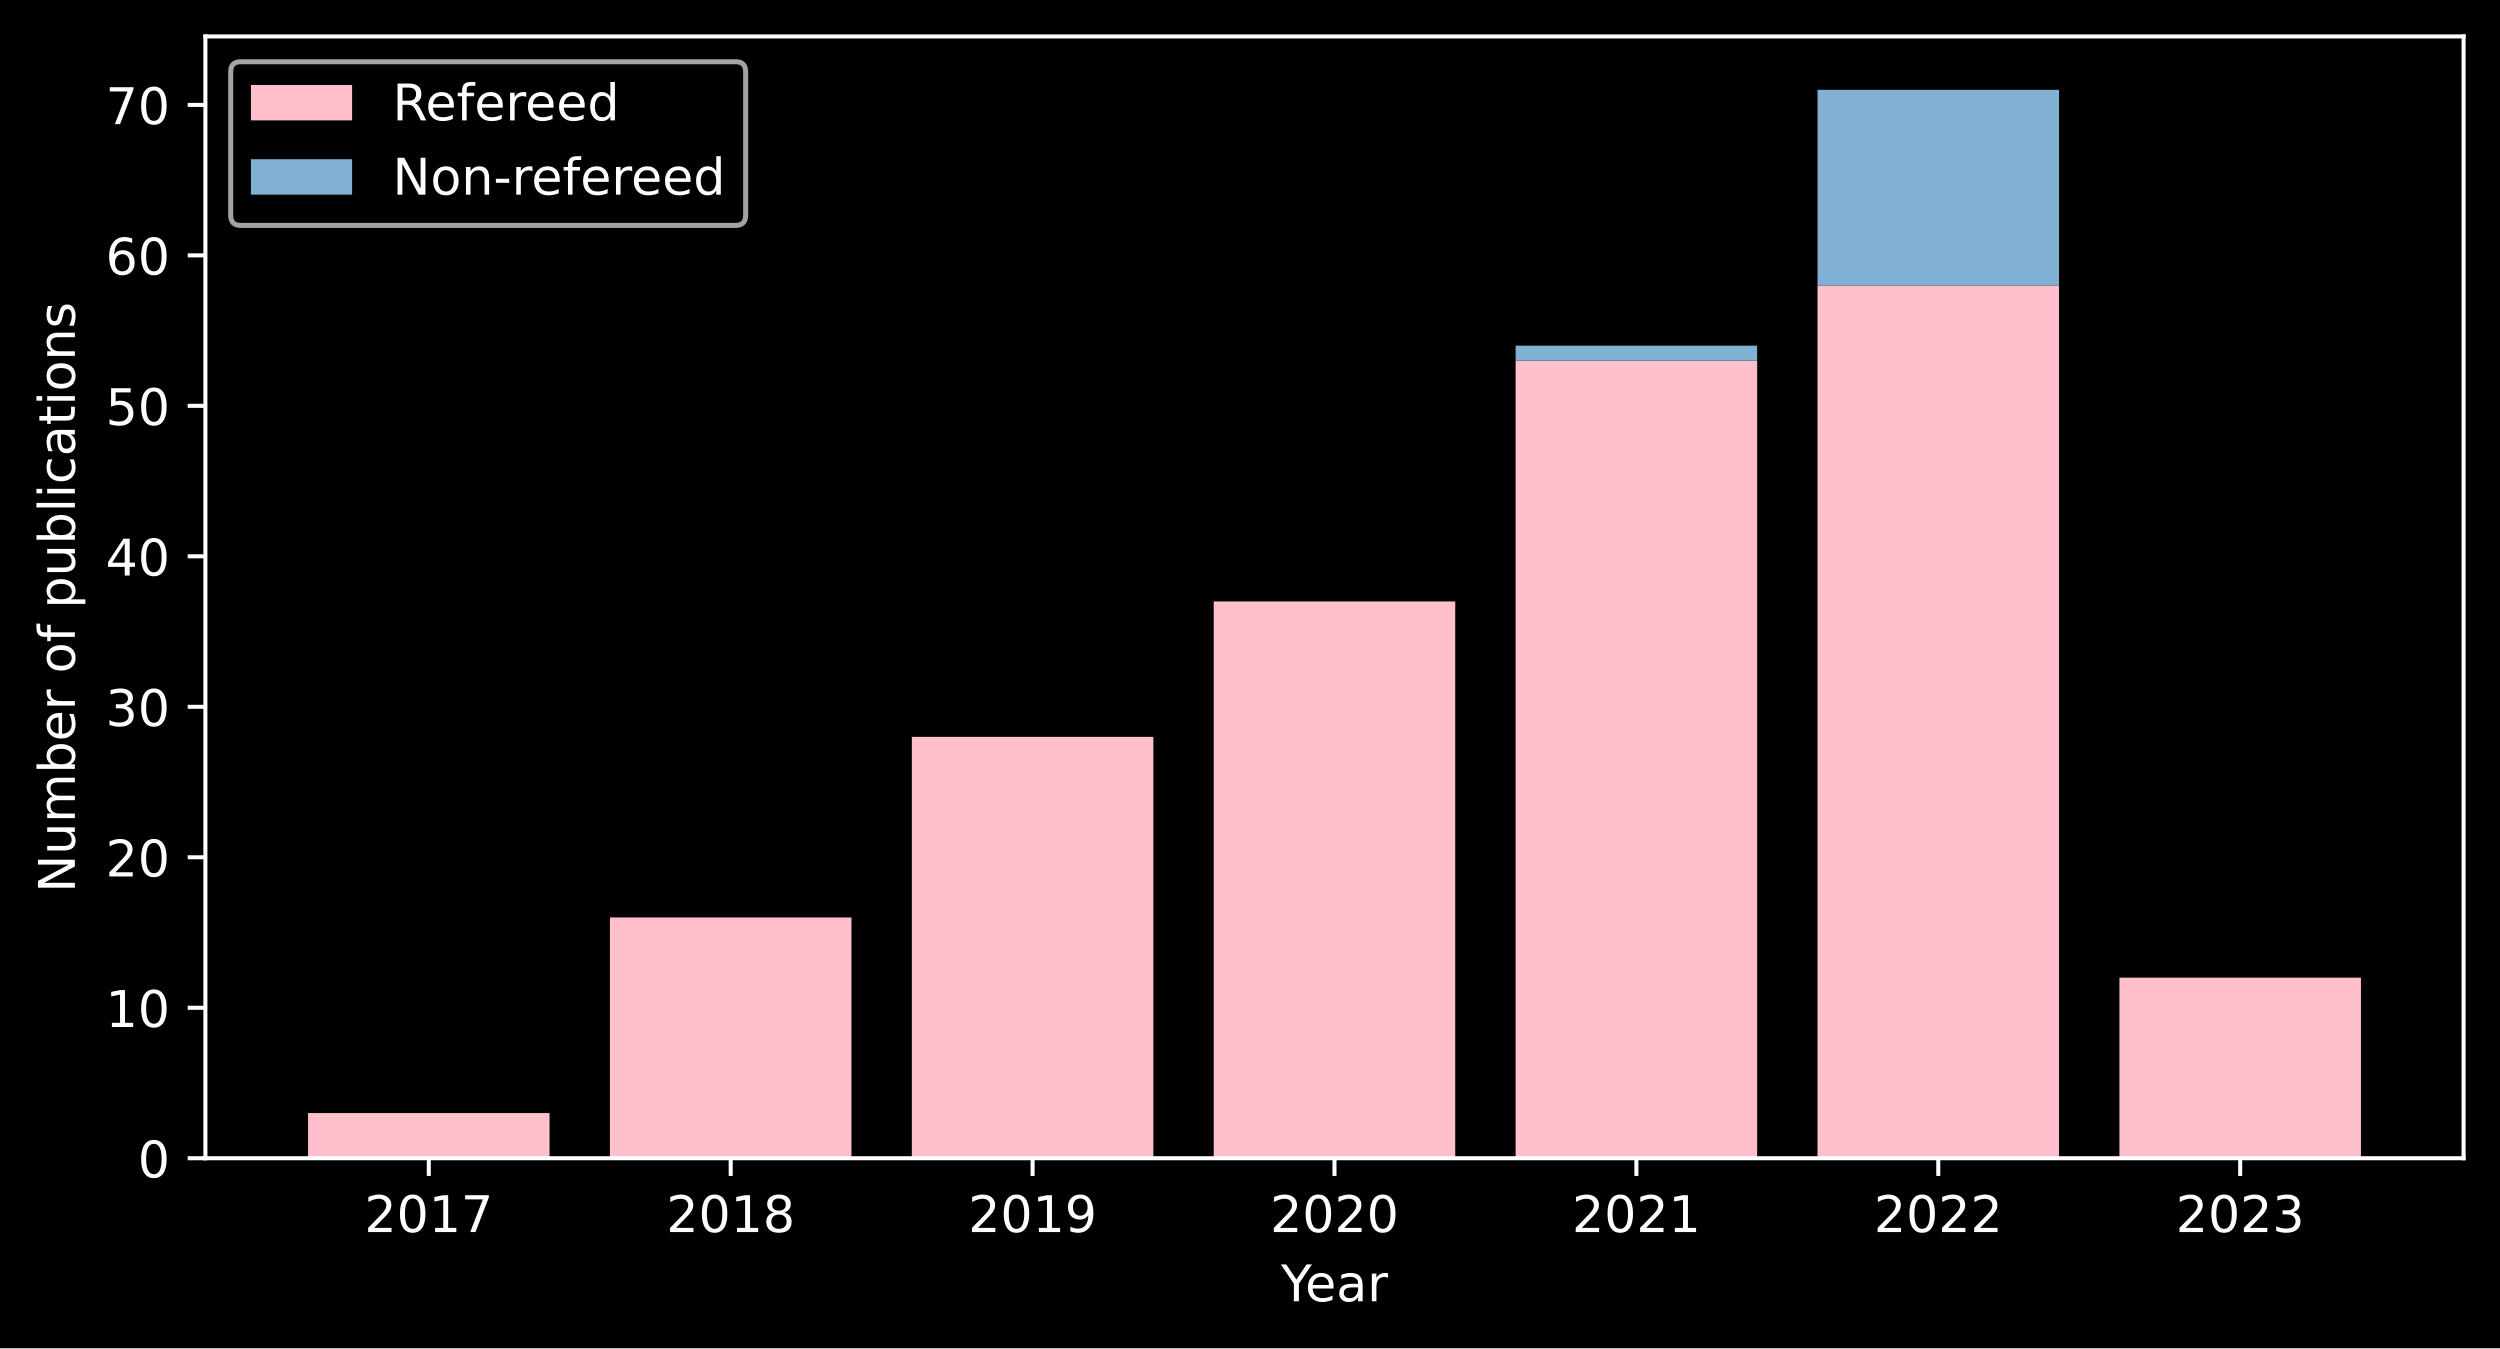
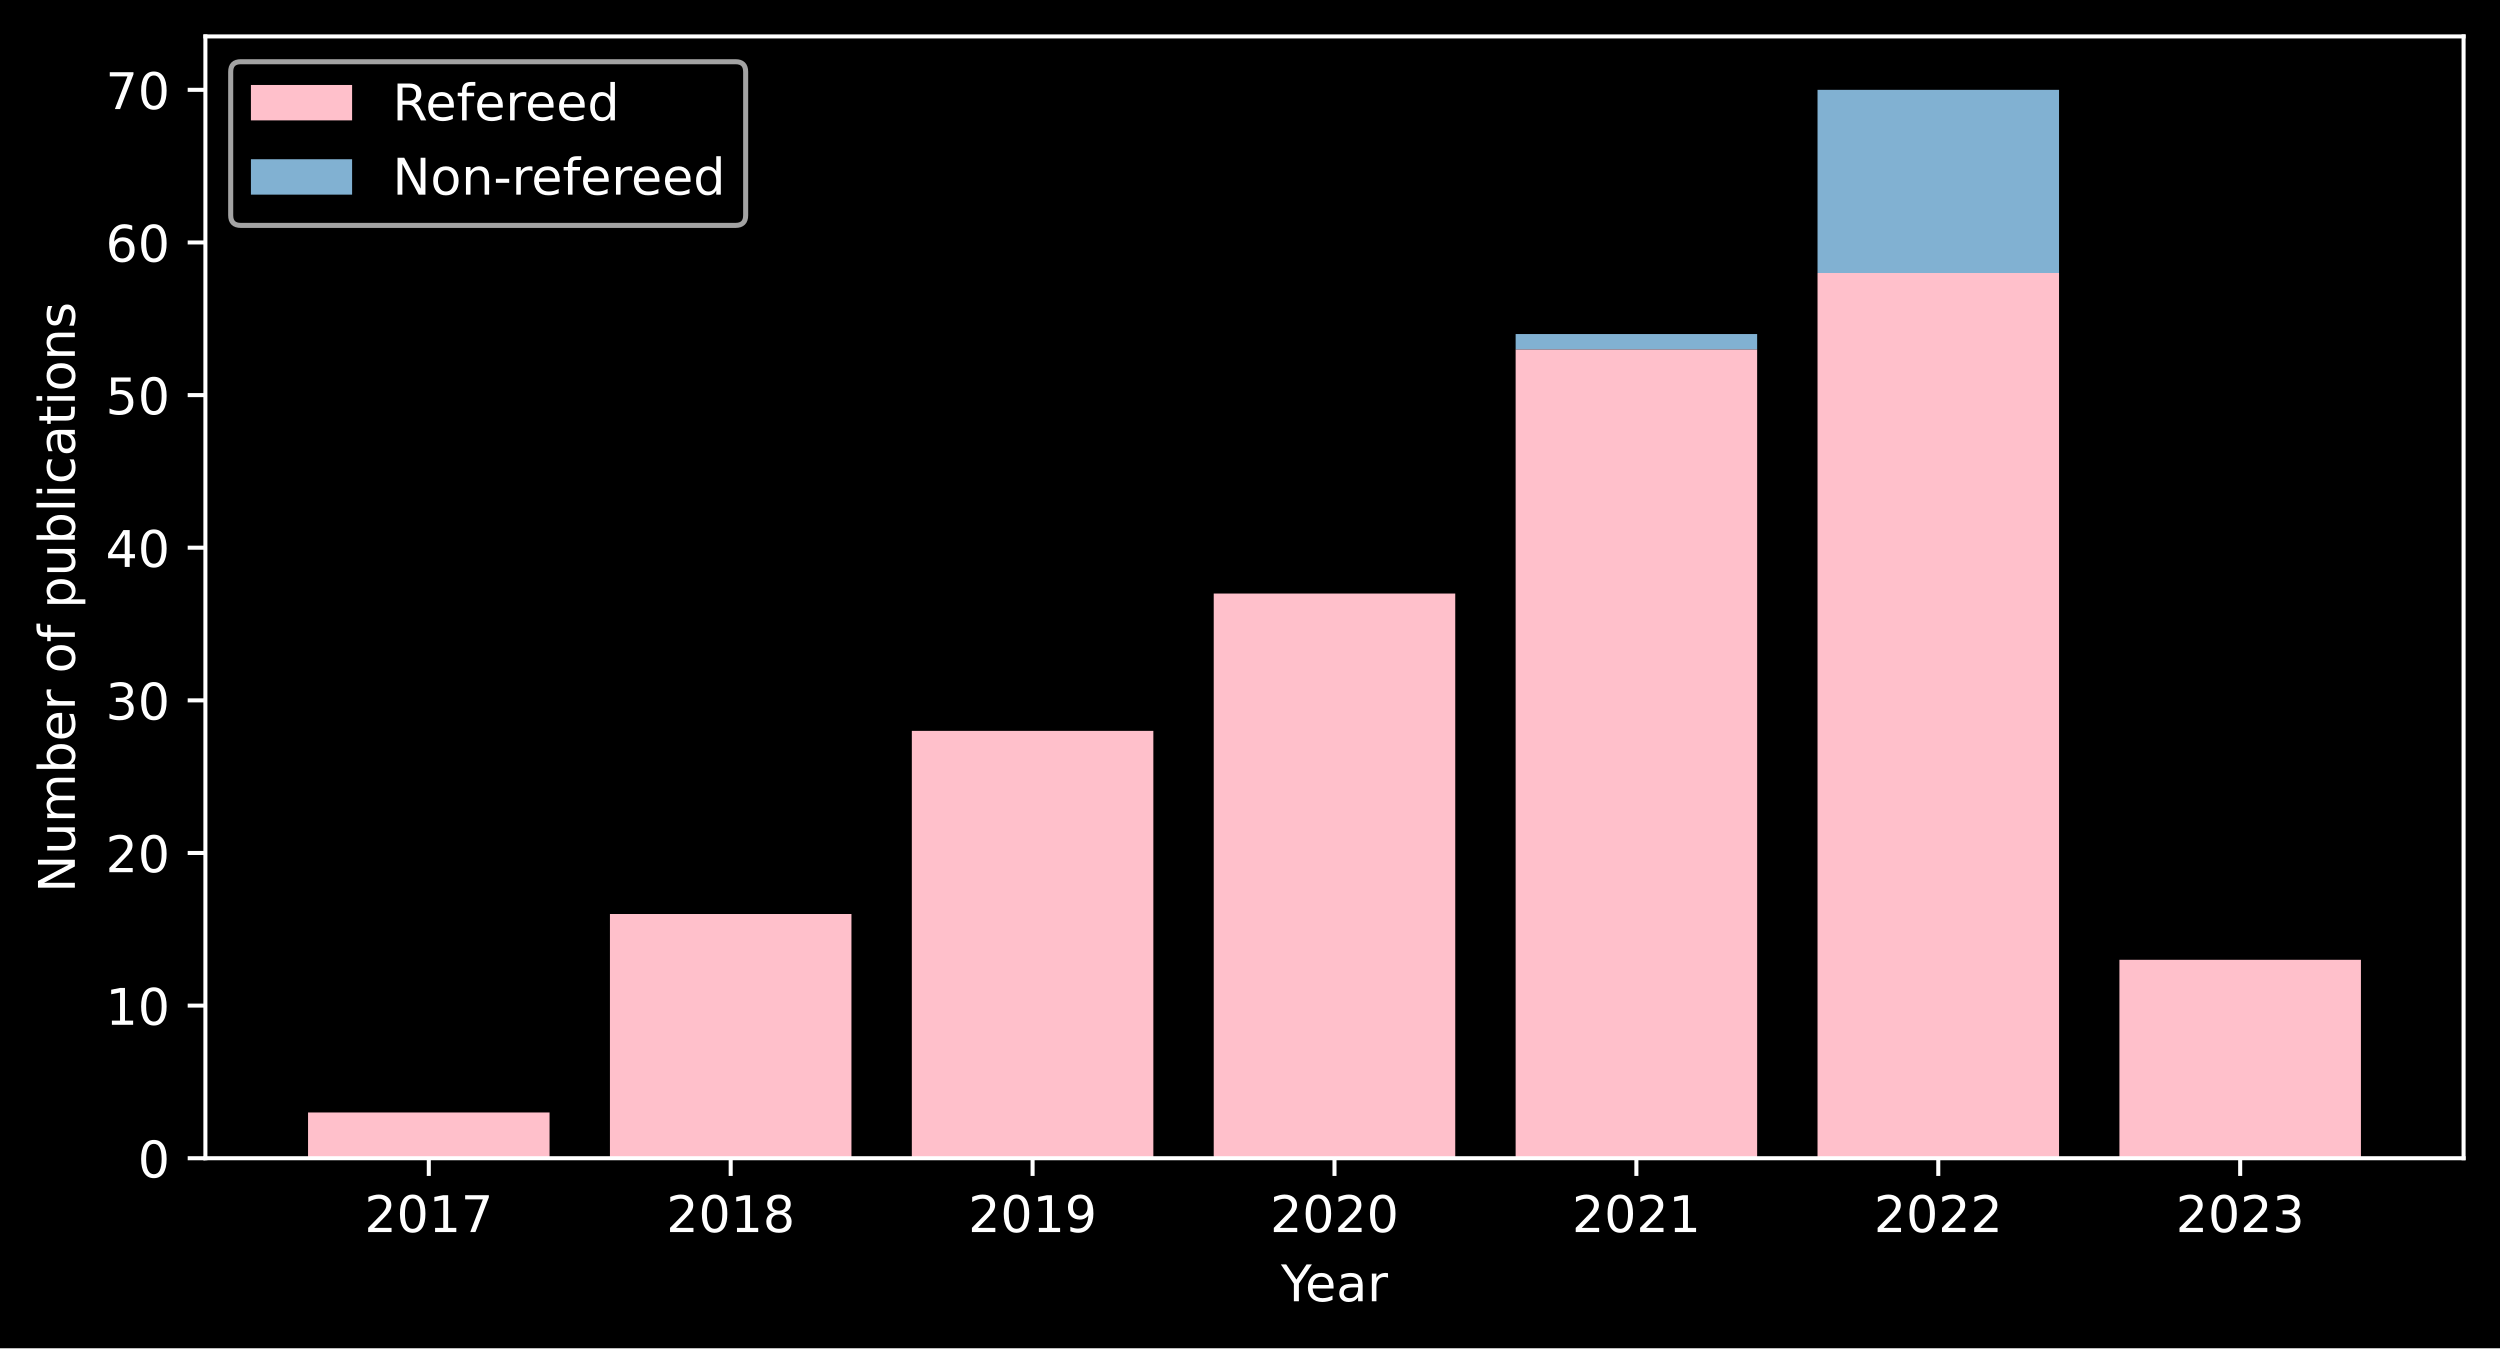
<svg xmlns="http://www.w3.org/2000/svg" xmlns:xlink="http://www.w3.org/1999/xlink" width="494.203pt" height="266.516pt" viewBox="0 0 494.203 266.516" version="1.1">
  <defs>
    <style type="text/css">*{stroke-linejoin: round; stroke-linecap: butt}</style>
  </defs>
  <g id="figure_1">
    <g id="patch_1">
      <path d="M 0 266.516  L 494.203 266.516  L 494.203 0  L 0 0  z " />
    </g>
    <g id="axes_1">
      <g id="patch_2">
        <path d="M 40.603 228.96  L 487.003 228.96  L 487.003 7.2  L 40.603 7.2  z " />
      </g>
      <g id="patch_3">
-         <path d="M 418.969 228.96  L 466.712 228.96  L 466.712 193.264  L 418.969 193.264  z " clip-path="url(#p5b67642a1b)" style="fill: #ffc0cb" />
+         <path d="M 418.969 228.96  L 466.712 228.96  L 466.712 189.737  L 418.969 189.737  z " clip-path="url(#pae9ef9c2ed)" style="fill: #ffc0cb" />
      </g>
      <g id="patch_4">
-         <path d="M 359.29 228.96  L 407.033 228.96  L 407.033 56.43  L 359.29 56.43  z " clip-path="url(#p5b67642a1b)" style="fill: #ffc0cb" />
+         <path d="M 359.29 228.96  L 407.033 228.96  L 407.033 53.966  L 359.29 53.966  z " clip-path="url(#pae9ef9c2ed)" style="fill: #ffc0cb" />
      </g>
      <g id="patch_5">
-         <path d="M 299.611 228.96  L 347.354 228.96  L 347.354 71.304  L 299.611 71.304  z " clip-path="url(#p5b67642a1b)" style="fill: #ffc0cb" />
+         <path d="M 299.611 228.96  L 347.354 228.96  L 347.354 69.051  L 299.611 69.051  z " clip-path="url(#pae9ef9c2ed)" style="fill: #ffc0cb" />
      </g>
      <g id="patch_6">
-         <path d="M 239.931 228.96  L 287.675 228.96  L 287.675 118.898  L 239.931 118.898  z " clip-path="url(#p5b67642a1b)" style="fill: #ffc0cb" />
+         <path d="M 239.931 228.96  L 287.675 228.96  L 287.675 117.326  L 239.931 117.326  z " clip-path="url(#pae9ef9c2ed)" style="fill: #ffc0cb" />
      </g>
      <g id="patch_7">
-         <path d="M 180.252 228.96  L 227.996 228.96  L 227.996 145.67  L 180.252 145.67  z " clip-path="url(#p5b67642a1b)" style="fill: #ffc0cb" />
+         <path d="M 180.252 228.96  L 227.996 228.96  L 227.996 144.48  L 180.252 144.48  z " clip-path="url(#pae9ef9c2ed)" style="fill: #ffc0cb" />
      </g>
      <g id="patch_8">
-         <path d="M 120.573 228.96  L 168.316 228.96  L 168.316 181.366  L 120.573 181.366  z " clip-path="url(#p5b67642a1b)" style="fill: #ffc0cb" />
+         <path d="M 120.573 228.96  L 168.316 228.96  L 168.316 180.686  L 120.573 180.686  z " clip-path="url(#pae9ef9c2ed)" style="fill: #ffc0cb" />
      </g>
      <g id="patch_9">
-         <path d="M 60.894 228.96  L 108.637 228.96  L 108.637 220.036  L 60.894 220.036  z " clip-path="url(#p5b67642a1b)" style="fill: #ffc0cb" />
+         <path d="M 60.894 228.96  L 108.637 228.96  L 108.637 219.909  L 60.894 219.909  z " clip-path="url(#pae9ef9c2ed)" style="fill: #ffc0cb" />
      </g>
      <g id="patch_10">
-         <path d="M 418.969 193.264  L 466.712 193.264  L 466.712 193.264  L 418.969 193.264  z " clip-path="url(#p5b67642a1b)" style="fill: #81b1d2" />
+         <path d="M 418.969 189.737  L 466.712 189.737  L 466.712 189.737  L 418.969 189.737  z " clip-path="url(#pae9ef9c2ed)" style="fill: #81b1d2" />
      </g>
      <g id="patch_11">
-         <path d="M 359.29 56.43  L 407.033 56.43  L 407.033 17.76  L 359.29 17.76  z " clip-path="url(#p5b67642a1b)" style="fill: #81b1d2" />
+         <path d="M 359.29 53.966  L 407.033 53.966  L 407.033 17.76  L 359.29 17.76  z " clip-path="url(#pae9ef9c2ed)" style="fill: #81b1d2" />
      </g>
      <g id="patch_12">
-         <path d="M 299.611 71.304  L 347.354 71.304  L 347.354 68.329  L 299.611 68.329  z " clip-path="url(#p5b67642a1b)" style="fill: #81b1d2" />
+         <path d="M 299.611 69.051  L 347.354 69.051  L 347.354 66.034  L 299.611 66.034  z " clip-path="url(#pae9ef9c2ed)" style="fill: #81b1d2" />
      </g>
      <g id="patch_13">
-         <path d="M 239.931 118.898  L 287.675 118.898  L 287.675 118.898  L 239.931 118.898  z " clip-path="url(#p5b67642a1b)" style="fill: #81b1d2" />
+         <path d="M 239.931 117.326  L 287.675 117.326  L 287.675 117.326  L 239.931 117.326  z " clip-path="url(#pae9ef9c2ed)" style="fill: #81b1d2" />
      </g>
      <g id="patch_14">
-         <path d="M 180.252 145.67  L 227.996 145.67  L 227.996 145.67  L 180.252 145.67  z " clip-path="url(#p5b67642a1b)" style="fill: #81b1d2" />
+         <path d="M 180.252 144.48  L 227.996 144.48  L 227.996 144.48  L 180.252 144.48  z " clip-path="url(#pae9ef9c2ed)" style="fill: #81b1d2" />
      </g>
      <g id="patch_15">
-         <path d="M 120.573 181.366  L 168.316 181.366  L 168.316 181.366  L 120.573 181.366  z " clip-path="url(#p5b67642a1b)" style="fill: #81b1d2" />
+         <path d="M 120.573 180.686  L 168.316 180.686  L 168.316 180.686  L 120.573 180.686  z " clip-path="url(#pae9ef9c2ed)" style="fill: #81b1d2" />
      </g>
      <g id="patch_16">
-         <path d="M 60.894 220.036  L 108.637 220.036  L 108.637 220.036  L 60.894 220.036  z " clip-path="url(#p5b67642a1b)" style="fill: #81b1d2" />
+         <path d="M 60.894 219.909  L 108.637 219.909  L 108.637 219.909  L 60.894 219.909  z " clip-path="url(#pae9ef9c2ed)" style="fill: #81b1d2" />
      </g>
      <g id="matplotlib.axis_1">
        <g id="xtick_1">
          <g id="line2d_1">
            <defs>
-               <path id="med7196967f" d="M 0 0  L 0 3.5  " style="stroke: #ffffff; stroke-width: 0.8" />
-             </defs>
-             <g>
-               <use xlink:href="#med7196967f" x="442.841" y="228.96" style="fill: #ffffff; stroke: #ffffff; stroke-width: 0.8" />
+               <path id="ma483eff696" d="M 0 0  L 0 3.5  " style="stroke: #ffffff; stroke-width: 0.8" />
+             </defs>
+             <g>
+               <use xlink:href="#ma483eff696" x="442.841" y="228.96" style="fill: #ffffff; stroke: #ffffff; stroke-width: 0.8" />
            </g>
          </g>
          <g id="text_1">
            <g style="fill: #ffffff" transform="translate(430.1156 243.5584) scale(0.1 -0.1)">
              <defs>
                <path id="DejaVuSans-32" d="M 1228 531  L 3431 531  L 3431 0  L 469 0  L 469 531  Q 828 903 1448 1529  Q 2069 2156 2228 2338  Q 2531 2678 2651 2914  Q 2772 3150 2772 3378  Q 2772 3750 2511 3984  Q 2250 4219 1831 4219  Q 1534 4219 1204 4116  Q 875 4013 500 3803  L 500 4441  Q 881 4594 1212 4672  Q 1544 4750 1819 4750  Q 2544 4750 2975 4387  Q 3406 4025 3406 3419  Q 3406 3131 3298 2873  Q 3191 2616 2906 2266  Q 2828 2175 2409 1742  Q 1991 1309 1228 531  z " transform="scale(0.015625)" />
                <path id="DejaVuSans-30" d="M 2034 4250  Q 1547 4250 1301 3770  Q 1056 3291 1056 2328  Q 1056 1369 1301 889  Q 1547 409 2034 409  Q 2525 409 2770 889  Q 3016 1369 3016 2328  Q 3016 3291 2770 3770  Q 2525 4250 2034 4250  z M 2034 4750  Q 2819 4750 3233 4129  Q 3647 3509 3647 2328  Q 3647 1150 3233 529  Q 2819 -91 2034 -91  Q 1250 -91 836 529  Q 422 1150 422 2328  Q 422 3509 836 4129  Q 1250 4750 2034 4750  z " transform="scale(0.015625)" />
                <path id="DejaVuSans-33" d="M 2597 2516  Q 3050 2419 3304 2112  Q 3559 1806 3559 1356  Q 3559 666 3084 287  Q 2609 -91 1734 -91  Q 1441 -91 1130 -33  Q 819 25 488 141  L 488 750  Q 750 597 1062 519  Q 1375 441 1716 441  Q 2309 441 2620 675  Q 2931 909 2931 1356  Q 2931 1769 2642 2001  Q 2353 2234 1838 2234  L 1294 2234  L 1294 2753  L 1863 2753  Q 2328 2753 2575 2939  Q 2822 3125 2822 3475  Q 2822 3834 2567 4026  Q 2313 4219 1838 4219  Q 1578 4219 1281 4162  Q 984 4106 628 3988  L 628 4550  Q 988 4650 1302 4700  Q 1616 4750 1894 4750  Q 2613 4750 3031 4423  Q 3450 4097 3450 3541  Q 3450 3153 3228 2886  Q 3006 2619 2597 2516  z " transform="scale(0.015625)" />
              </defs>
              <use xlink:href="#DejaVuSans-32" />
              <use xlink:href="#DejaVuSans-30" x="63.623" />
              <use xlink:href="#DejaVuSans-32" x="127.246" />
              <use xlink:href="#DejaVuSans-33" x="190.869" />
            </g>
          </g>
        </g>
        <g id="xtick_2">
          <g id="line2d_2">
            <g>
-               <use xlink:href="#med7196967f" x="383.161" y="228.96" style="fill: #ffffff; stroke: #ffffff; stroke-width: 0.8" />
+               <use xlink:href="#ma483eff696" x="383.161" y="228.96" style="fill: #ffffff; stroke: #ffffff; stroke-width: 0.8" />
            </g>
          </g>
          <g id="text_2">
            <g style="fill: #ffffff" transform="translate(370.4364 243.5584) scale(0.1 -0.1)">
              <use xlink:href="#DejaVuSans-32" />
              <use xlink:href="#DejaVuSans-30" x="63.623" />
              <use xlink:href="#DejaVuSans-32" x="127.246" />
              <use xlink:href="#DejaVuSans-32" x="190.869" />
            </g>
          </g>
        </g>
        <g id="xtick_3">
          <g id="line2d_3">
            <g>
-               <use xlink:href="#med7196967f" x="323.482" y="228.96" style="fill: #ffffff; stroke: #ffffff; stroke-width: 0.8" />
+               <use xlink:href="#ma483eff696" x="323.482" y="228.96" style="fill: #ffffff; stroke: #ffffff; stroke-width: 0.8" />
            </g>
          </g>
          <g id="text_3">
            <g style="fill: #ffffff" transform="translate(310.7573 243.5584) scale(0.1 -0.1)">
              <defs>
                <path id="DejaVuSans-31" d="M 794 531  L 1825 531  L 1825 4091  L 703 3866  L 703 4441  L 1819 4666  L 2450 4666  L 2450 531  L 3481 531  L 3481 0  L 794 0  L 794 531  z " transform="scale(0.015625)" />
              </defs>
              <use xlink:href="#DejaVuSans-32" />
              <use xlink:href="#DejaVuSans-30" x="63.623" />
              <use xlink:href="#DejaVuSans-32" x="127.246" />
              <use xlink:href="#DejaVuSans-31" x="190.869" />
            </g>
          </g>
        </g>
        <g id="xtick_4">
          <g id="line2d_4">
            <g>
-               <use xlink:href="#med7196967f" x="263.803" y="228.96" style="fill: #ffffff; stroke: #ffffff; stroke-width: 0.8" />
+               <use xlink:href="#ma483eff696" x="263.803" y="228.96" style="fill: #ffffff; stroke: #ffffff; stroke-width: 0.8" />
            </g>
          </g>
          <g id="text_4">
            <g style="fill: #ffffff" transform="translate(251.0781 243.5584) scale(0.1 -0.1)">
              <use xlink:href="#DejaVuSans-32" />
              <use xlink:href="#DejaVuSans-30" x="63.623" />
              <use xlink:href="#DejaVuSans-32" x="127.246" />
              <use xlink:href="#DejaVuSans-30" x="190.869" />
            </g>
          </g>
        </g>
        <g id="xtick_5">
          <g id="line2d_5">
            <g>
-               <use xlink:href="#med7196967f" x="204.124" y="228.96" style="fill: #ffffff; stroke: #ffffff; stroke-width: 0.8" />
+               <use xlink:href="#ma483eff696" x="204.124" y="228.96" style="fill: #ffffff; stroke: #ffffff; stroke-width: 0.8" />
            </g>
          </g>
          <g id="text_5">
            <g style="fill: #ffffff" transform="translate(191.399 243.5584) scale(0.1 -0.1)">
              <defs>
                <path id="DejaVuSans-39" d="M 703 97  L 703 672  Q 941 559 1184 500  Q 1428 441 1663 441  Q 2288 441 2617 861  Q 2947 1281 2994 2138  Q 2813 1869 2534 1725  Q 2256 1581 1919 1581  Q 1219 1581 811 2004  Q 403 2428 403 3163  Q 403 3881 828 4315  Q 1253 4750 1959 4750  Q 2769 4750 3195 4129  Q 3622 3509 3622 2328  Q 3622 1225 3098 567  Q 2575 -91 1691 -91  Q 1453 -91 1209 -44  Q 966 3 703 97  z M 1959 2075  Q 2384 2075 2632 2365  Q 2881 2656 2881 3163  Q 2881 3666 2632 3958  Q 2384 4250 1959 4250  Q 1534 4250 1286 3958  Q 1038 3666 1038 3163  Q 1038 2656 1286 2365  Q 1534 2075 1959 2075  z " transform="scale(0.015625)" />
              </defs>
              <use xlink:href="#DejaVuSans-32" />
              <use xlink:href="#DejaVuSans-30" x="63.623" />
              <use xlink:href="#DejaVuSans-31" x="127.246" />
              <use xlink:href="#DejaVuSans-39" x="190.869" />
            </g>
          </g>
        </g>
        <g id="xtick_6">
          <g id="line2d_6">
            <g>
-               <use xlink:href="#med7196967f" x="144.445" y="228.96" style="fill: #ffffff; stroke: #ffffff; stroke-width: 0.8" />
+               <use xlink:href="#ma483eff696" x="144.445" y="228.96" style="fill: #ffffff; stroke: #ffffff; stroke-width: 0.8" />
            </g>
          </g>
          <g id="text_6">
            <g style="fill: #ffffff" transform="translate(131.7198 243.5584) scale(0.1 -0.1)">
              <defs>
                <path id="DejaVuSans-38" d="M 2034 2216  Q 1584 2216 1326 1975  Q 1069 1734 1069 1313  Q 1069 891 1326 650  Q 1584 409 2034 409  Q 2484 409 2743 651  Q 3003 894 3003 1313  Q 3003 1734 2745 1975  Q 2488 2216 2034 2216  z M 1403 2484  Q 997 2584 770 2862  Q 544 3141 544 3541  Q 544 4100 942 4425  Q 1341 4750 2034 4750  Q 2731 4750 3128 4425  Q 3525 4100 3525 3541  Q 3525 3141 3298 2862  Q 3072 2584 2669 2484  Q 3125 2378 3379 2068  Q 3634 1759 3634 1313  Q 3634 634 3220 271  Q 2806 -91 2034 -91  Q 1263 -91 848 271  Q 434 634 434 1313  Q 434 1759 690 2068  Q 947 2378 1403 2484  z M 1172 3481  Q 1172 3119 1398 2916  Q 1625 2713 2034 2713  Q 2441 2713 2670 2916  Q 2900 3119 2900 3481  Q 2900 3844 2670 4047  Q 2441 4250 2034 4250  Q 1625 4250 1398 4047  Q 1172 3844 1172 3481  z " transform="scale(0.015625)" />
              </defs>
              <use xlink:href="#DejaVuSans-32" />
              <use xlink:href="#DejaVuSans-30" x="63.623" />
              <use xlink:href="#DejaVuSans-31" x="127.246" />
              <use xlink:href="#DejaVuSans-38" x="190.869" />
            </g>
          </g>
        </g>
        <g id="xtick_7">
          <g id="line2d_7">
            <g>
-               <use xlink:href="#med7196967f" x="84.766" y="228.96" style="fill: #ffffff; stroke: #ffffff; stroke-width: 0.8" />
+               <use xlink:href="#ma483eff696" x="84.766" y="228.96" style="fill: #ffffff; stroke: #ffffff; stroke-width: 0.8" />
            </g>
          </g>
          <g id="text_7">
            <g style="fill: #ffffff" transform="translate(72.04069 243.5584) scale(0.1 -0.1)">
              <defs>
                <path id="DejaVuSans-37" d="M 525 4666  L 3525 4666  L 3525 4397  L 1831 0  L 1172 0  L 2766 4134  L 525 4134  L 525 4666  z " transform="scale(0.015625)" />
              </defs>
              <use xlink:href="#DejaVuSans-32" />
              <use xlink:href="#DejaVuSans-30" x="63.623" />
              <use xlink:href="#DejaVuSans-31" x="127.246" />
              <use xlink:href="#DejaVuSans-37" x="190.869" />
            </g>
          </g>
        </g>
        <g id="text_8">
          <g style="fill: #ffffff" transform="translate(253.2156 257.2366) scale(0.1 -0.1)">
            <defs>
              <path id="DejaVuSans-59" d="M -13 4666  L 666 4666  L 1959 2747  L 3244 4666  L 3922 4666  L 2272 2222  L 2272 0  L 1638 0  L 1638 2222  L -13 4666  z " transform="scale(0.015625)" />
              <path id="DejaVuSans-65" d="M 3597 1894  L 3597 1613  L 953 1613  Q 991 1019 1311 708  Q 1631 397 2203 397  Q 2534 397 2845 478  Q 3156 559 3463 722  L 3463 178  Q 3153 47 2828 -22  Q 2503 -91 2169 -91  Q 1331 -91 842 396  Q 353 884 353 1716  Q 353 2575 817 3079  Q 1281 3584 2069 3584  Q 2775 3584 3186 3129  Q 3597 2675 3597 1894  z M 3022 2063  Q 3016 2534 2758 2815  Q 2500 3097 2075 3097  Q 1594 3097 1305 2825  Q 1016 2553 972 2059  L 3022 2063  z " transform="scale(0.015625)" />
              <path id="DejaVuSans-61" d="M 2194 1759  Q 1497 1759 1228 1600  Q 959 1441 959 1056  Q 959 750 1161 570  Q 1363 391 1709 391  Q 2188 391 2477 730  Q 2766 1069 2766 1631  L 2766 1759  L 2194 1759  z M 3341 1997  L 3341 0  L 2766 0  L 2766 531  Q 2569 213 2275 61  Q 1981 -91 1556 -91  Q 1019 -91 701 211  Q 384 513 384 1019  Q 384 1609 779 1909  Q 1175 2209 1959 2209  L 2766 2209  L 2766 2266  Q 2766 2663 2505 2880  Q 2244 3097 1772 3097  Q 1472 3097 1187 3025  Q 903 2953 641 2809  L 641 3341  Q 956 3463 1253 3523  Q 1550 3584 1831 3584  Q 2591 3584 2966 3190  Q 3341 2797 3341 1997  z " transform="scale(0.015625)" />
              <path id="DejaVuSans-72" d="M 2631 2963  Q 2534 3019 2420 3045  Q 2306 3072 2169 3072  Q 1681 3072 1420 2755  Q 1159 2438 1159 1844  L 1159 0  L 581 0  L 581 3500  L 1159 3500  L 1159 2956  Q 1341 3275 1631 3429  Q 1922 3584 2338 3584  Q 2397 3584 2469 3576  Q 2541 3569 2628 3553  L 2631 2963  z " transform="scale(0.015625)" />
            </defs>
            <use xlink:href="#DejaVuSans-59" />
            <use xlink:href="#DejaVuSans-65" x="47.834" />
            <use xlink:href="#DejaVuSans-61" x="109.357" />
            <use xlink:href="#DejaVuSans-72" x="170.637" />
          </g>
        </g>
      </g>
      <g id="matplotlib.axis_2">
        <g id="ytick_1">
          <g id="line2d_8">
            <defs>
-               <path id="m4b329b8f81" d="M 0 0  L -3.5 0  " style="stroke: #ffffff; stroke-width: 0.8" />
-             </defs>
-             <g>
-               <use xlink:href="#m4b329b8f81" x="40.603" y="228.96" style="fill: #ffffff; stroke: #ffffff; stroke-width: 0.8" />
+               <path id="mae7f8b8c57" d="M 0 0  L -3.5 0  " style="stroke: #ffffff; stroke-width: 0.8" />
+             </defs>
+             <g>
+               <use xlink:href="#mae7f8b8c57" x="40.603" y="228.96" style="fill: #ffffff; stroke: #ffffff; stroke-width: 0.8" />
            </g>
          </g>
          <g id="text_9">
            <g style="fill: #ffffff" transform="translate(27.24063 232.7592) scale(0.1 -0.1)">
              <use xlink:href="#DejaVuSans-30" />
            </g>
          </g>
        </g>
        <g id="ytick_2">
          <g id="line2d_9">
            <g>
-               <use xlink:href="#m4b329b8f81" x="40.603" y="199.214" style="fill: #ffffff; stroke: #ffffff; stroke-width: 0.8" />
+               <use xlink:href="#mae7f8b8c57" x="40.603" y="198.789" style="fill: #ffffff; stroke: #ffffff; stroke-width: 0.8" />
            </g>
          </g>
          <g id="text_10">
-             <g style="fill: #ffffff" transform="translate(20.87813 203.0127) scale(0.1 -0.1)">
+             <g style="fill: #ffffff" transform="translate(20.87813 202.5878) scale(0.1 -0.1)">
              <use xlink:href="#DejaVuSans-31" />
              <use xlink:href="#DejaVuSans-30" x="63.623" />
            </g>
          </g>
        </g>
        <g id="ytick_3">
          <g id="line2d_10">
            <g>
-               <use xlink:href="#m4b329b8f81" x="40.603" y="169.467" style="fill: #ffffff; stroke: #ffffff; stroke-width: 0.8" />
+               <use xlink:href="#mae7f8b8c57" x="40.603" y="168.617" style="fill: #ffffff; stroke: #ffffff; stroke-width: 0.8" />
            </g>
          </g>
          <g id="text_11">
-             <g style="fill: #ffffff" transform="translate(20.87813 173.2663) scale(0.1 -0.1)">
+             <g style="fill: #ffffff" transform="translate(20.87813 172.4164) scale(0.1 -0.1)">
              <use xlink:href="#DejaVuSans-32" />
              <use xlink:href="#DejaVuSans-30" x="63.623" />
            </g>
          </g>
        </g>
        <g id="ytick_4">
          <g id="line2d_11">
            <g>
-               <use xlink:href="#m4b329b8f81" x="40.603" y="139.721" style="fill: #ffffff; stroke: #ffffff; stroke-width: 0.8" />
+               <use xlink:href="#mae7f8b8c57" x="40.603" y="138.446" style="fill: #ffffff; stroke: #ffffff; stroke-width: 0.8" />
            </g>
          </g>
          <g id="text_12">
-             <g style="fill: #ffffff" transform="translate(20.87813 143.5198) scale(0.1 -0.1)">
+             <g style="fill: #ffffff" transform="translate(20.87813 142.2449) scale(0.1 -0.1)">
              <use xlink:href="#DejaVuSans-33" />
              <use xlink:href="#DejaVuSans-30" x="63.623" />
            </g>
          </g>
        </g>
        <g id="ytick_5">
          <g id="line2d_12">
            <g>
-               <use xlink:href="#m4b329b8f81" x="40.603" y="109.974" style="fill: #ffffff; stroke: #ffffff; stroke-width: 0.8" />
+               <use xlink:href="#mae7f8b8c57" x="40.603" y="108.274" style="fill: #ffffff; stroke: #ffffff; stroke-width: 0.8" />
            </g>
          </g>
          <g id="text_13">
-             <g style="fill: #ffffff" transform="translate(20.87813 113.7733) scale(0.1 -0.1)">
+             <g style="fill: #ffffff" transform="translate(20.87813 112.0735) scale(0.1 -0.1)">
              <defs>
                <path id="DejaVuSans-34" d="M 2419 4116  L 825 1625  L 2419 1625  L 2419 4116  z M 2253 4666  L 3047 4666  L 3047 1625  L 3713 1625  L 3713 1100  L 3047 1100  L 3047 0  L 2419 0  L 2419 1100  L 313 1100  L 313 1709  L 2253 4666  z " transform="scale(0.015625)" />
              </defs>
              <use xlink:href="#DejaVuSans-34" />
              <use xlink:href="#DejaVuSans-30" x="63.623" />
            </g>
          </g>
        </g>
        <g id="ytick_6">
          <g id="line2d_13">
            <g>
-               <use xlink:href="#m4b329b8f81" x="40.603" y="80.228" style="fill: #ffffff; stroke: #ffffff; stroke-width: 0.8" />
+               <use xlink:href="#mae7f8b8c57" x="40.603" y="78.103" style="fill: #ffffff; stroke: #ffffff; stroke-width: 0.8" />
            </g>
          </g>
          <g id="text_14">
-             <g style="fill: #ffffff" transform="translate(20.87813 84.02682) scale(0.1 -0.1)">
+             <g style="fill: #ffffff" transform="translate(20.87813 81.90208) scale(0.1 -0.1)">
              <defs>
                <path id="DejaVuSans-35" d="M 691 4666  L 3169 4666  L 3169 4134  L 1269 4134  L 1269 2991  Q 1406 3038 1543 3061  Q 1681 3084 1819 3084  Q 2600 3084 3056 2656  Q 3513 2228 3513 1497  Q 3513 744 3044 326  Q 2575 -91 1722 -91  Q 1428 -91 1123 -41  Q 819 9 494 109  L 494 744  Q 775 591 1075 516  Q 1375 441 1709 441  Q 2250 441 2565 725  Q 2881 1009 2881 1497  Q 2881 1984 2565 2268  Q 2250 2553 1709 2553  Q 1456 2553 1204 2497  Q 953 2441 691 2322  L 691 4666  z " transform="scale(0.015625)" />
              </defs>
              <use xlink:href="#DejaVuSans-35" />
              <use xlink:href="#DejaVuSans-30" x="63.623" />
            </g>
          </g>
        </g>
        <g id="ytick_7">
          <g id="line2d_14">
            <g>
-               <use xlink:href="#m4b329b8f81" x="40.603" y="50.481" style="fill: #ffffff; stroke: #ffffff; stroke-width: 0.8" />
+               <use xlink:href="#mae7f8b8c57" x="40.603" y="47.931" style="fill: #ffffff; stroke: #ffffff; stroke-width: 0.8" />
            </g>
          </g>
          <g id="text_15">
-             <g style="fill: #ffffff" transform="translate(20.87813 54.28035) scale(0.1 -0.1)">
+             <g style="fill: #ffffff" transform="translate(20.87813 51.73065) scale(0.1 -0.1)">
              <defs>
                <path id="DejaVuSans-36" d="M 2113 2584  Q 1688 2584 1439 2293  Q 1191 2003 1191 1497  Q 1191 994 1439 701  Q 1688 409 2113 409  Q 2538 409 2786 701  Q 3034 994 3034 1497  Q 3034 2003 2786 2293  Q 2538 2584 2113 2584  z M 3366 4563  L 3366 3988  Q 3128 4100 2886 4159  Q 2644 4219 2406 4219  Q 1781 4219 1451 3797  Q 1122 3375 1075 2522  Q 1259 2794 1537 2939  Q 1816 3084 2150 3084  Q 2853 3084 3261 2657  Q 3669 2231 3669 1497  Q 3669 778 3244 343  Q 2819 -91 2113 -91  Q 1303 -91 875 529  Q 447 1150 447 2328  Q 447 3434 972 4092  Q 1497 4750 2381 4750  Q 2619 4750 2861 4703  Q 3103 4656 3366 4563  z " transform="scale(0.015625)" />
              </defs>
              <use xlink:href="#DejaVuSans-36" />
              <use xlink:href="#DejaVuSans-30" x="63.623" />
            </g>
          </g>
        </g>
        <g id="ytick_8">
          <g id="line2d_15">
            <g>
-               <use xlink:href="#m4b329b8f81" x="40.603" y="20.735" style="fill: #ffffff; stroke: #ffffff; stroke-width: 0.8" />
+               <use xlink:href="#mae7f8b8c57" x="40.603" y="17.76" style="fill: #ffffff; stroke: #ffffff; stroke-width: 0.8" />
            </g>
          </g>
          <g id="text_16">
-             <g style="fill: #ffffff" transform="translate(20.87813 24.53387) scale(0.1 -0.1)">
+             <g style="fill: #ffffff" transform="translate(20.87813 21.55922) scale(0.1 -0.1)">
              <use xlink:href="#DejaVuSans-37" />
              <use xlink:href="#DejaVuSans-30" x="63.623" />
            </g>
          </g>
        </g>
        <g id="text_17">
          <g style="fill: #ffffff" transform="translate(14.79844 176.4542) rotate(-90) scale(0.1 -0.1)">
            <defs>
              <path id="DejaVuSans-4e" d="M 628 4666  L 1478 4666  L 3547 763  L 3547 4666  L 4159 4666  L 4159 0  L 3309 0  L 1241 3903  L 1241 0  L 628 0  L 628 4666  z " transform="scale(0.015625)" />
              <path id="DejaVuSans-75" d="M 544 1381  L 544 3500  L 1119 3500  L 1119 1403  Q 1119 906 1312 657  Q 1506 409 1894 409  Q 2359 409 2629 706  Q 2900 1003 2900 1516  L 2900 3500  L 3475 3500  L 3475 0  L 2900 0  L 2900 538  Q 2691 219 2414 64  Q 2138 -91 1772 -91  Q 1169 -91 856 284  Q 544 659 544 1381  z M 1991 3584  L 1991 3584  z " transform="scale(0.015625)" />
              <path id="DejaVuSans-6d" d="M 3328 2828  Q 3544 3216 3844 3400  Q 4144 3584 4550 3584  Q 5097 3584 5394 3201  Q 5691 2819 5691 2113  L 5691 0  L 5113 0  L 5113 2094  Q 5113 2597 4934 2840  Q 4756 3084 4391 3084  Q 3944 3084 3684 2787  Q 3425 2491 3425 1978  L 3425 0  L 2847 0  L 2847 2094  Q 2847 2600 2669 2842  Q 2491 3084 2119 3084  Q 1678 3084 1418 2786  Q 1159 2488 1159 1978  L 1159 0  L 581 0  L 581 3500  L 1159 3500  L 1159 2956  Q 1356 3278 1631 3431  Q 1906 3584 2284 3584  Q 2666 3584 2933 3390  Q 3200 3197 3328 2828  z " transform="scale(0.015625)" />
              <path id="DejaVuSans-62" d="M 3116 1747  Q 3116 2381 2855 2742  Q 2594 3103 2138 3103  Q 1681 3103 1420 2742  Q 1159 2381 1159 1747  Q 1159 1113 1420 752  Q 1681 391 2138 391  Q 2594 391 2855 752  Q 3116 1113 3116 1747  z M 1159 2969  Q 1341 3281 1617 3432  Q 1894 3584 2278 3584  Q 2916 3584 3314 3078  Q 3713 2572 3713 1747  Q 3713 922 3314 415  Q 2916 -91 2278 -91  Q 1894 -91 1617 61  Q 1341 213 1159 525  L 1159 0  L 581 0  L 581 4863  L 1159 4863  L 1159 2969  z " transform="scale(0.015625)" />
              <path id="DejaVuSans-20" transform="scale(0.015625)" />
              <path id="DejaVuSans-6f" d="M 1959 3097  Q 1497 3097 1228 2736  Q 959 2375 959 1747  Q 959 1119 1226 758  Q 1494 397 1959 397  Q 2419 397 2687 759  Q 2956 1122 2956 1747  Q 2956 2369 2687 2733  Q 2419 3097 1959 3097  z M 1959 3584  Q 2709 3584 3137 3096  Q 3566 2609 3566 1747  Q 3566 888 3137 398  Q 2709 -91 1959 -91  Q 1206 -91 779 398  Q 353 888 353 1747  Q 353 2609 779 3096  Q 1206 3584 1959 3584  z " transform="scale(0.015625)" />
              <path id="DejaVuSans-66" d="M 2375 4863  L 2375 4384  L 1825 4384  Q 1516 4384 1395 4259  Q 1275 4134 1275 3809  L 1275 3500  L 2222 3500  L 2222 3053  L 1275 3053  L 1275 0  L 697 0  L 697 3053  L 147 3053  L 147 3500  L 697 3500  L 697 3744  Q 697 4328 969 4595  Q 1241 4863 1831 4863  L 2375 4863  z " transform="scale(0.015625)" />
              <path id="DejaVuSans-70" d="M 1159 525  L 1159 -1331  L 581 -1331  L 581 3500  L 1159 3500  L 1159 2969  Q 1341 3281 1617 3432  Q 1894 3584 2278 3584  Q 2916 3584 3314 3078  Q 3713 2572 3713 1747  Q 3713 922 3314 415  Q 2916 -91 2278 -91  Q 1894 -91 1617 61  Q 1341 213 1159 525  z M 3116 1747  Q 3116 2381 2855 2742  Q 2594 3103 2138 3103  Q 1681 3103 1420 2742  Q 1159 2381 1159 1747  Q 1159 1113 1420 752  Q 1681 391 2138 391  Q 2594 391 2855 752  Q 3116 1113 3116 1747  z " transform="scale(0.015625)" />
              <path id="DejaVuSans-6c" d="M 603 4863  L 1178 4863  L 1178 0  L 603 0  L 603 4863  z " transform="scale(0.015625)" />
              <path id="DejaVuSans-69" d="M 603 3500  L 1178 3500  L 1178 0  L 603 0  L 603 3500  z M 603 4863  L 1178 4863  L 1178 4134  L 603 4134  L 603 4863  z " transform="scale(0.015625)" />
              <path id="DejaVuSans-63" d="M 3122 3366  L 3122 2828  Q 2878 2963 2633 3030  Q 2388 3097 2138 3097  Q 1578 3097 1268 2742  Q 959 2388 959 1747  Q 959 1106 1268 751  Q 1578 397 2138 397  Q 2388 397 2633 464  Q 2878 531 3122 666  L 3122 134  Q 2881 22 2623 -34  Q 2366 -91 2075 -91  Q 1284 -91 818 406  Q 353 903 353 1747  Q 353 2603 823 3093  Q 1294 3584 2113 3584  Q 2378 3584 2631 3529  Q 2884 3475 3122 3366  z " transform="scale(0.015625)" />
              <path id="DejaVuSans-74" d="M 1172 4494  L 1172 3500  L 2356 3500  L 2356 3053  L 1172 3053  L 1172 1153  Q 1172 725 1289 603  Q 1406 481 1766 481  L 2356 481  L 2356 0  L 1766 0  Q 1100 0 847 248  Q 594 497 594 1153  L 594 3053  L 172 3053  L 172 3500  L 594 3500  L 594 4494  L 1172 4494  z " transform="scale(0.015625)" />
              <path id="DejaVuSans-6e" d="M 3513 2113  L 3513 0  L 2938 0  L 2938 2094  Q 2938 2591 2744 2837  Q 2550 3084 2163 3084  Q 1697 3084 1428 2787  Q 1159 2491 1159 1978  L 1159 0  L 581 0  L 581 3500  L 1159 3500  L 1159 2956  Q 1366 3272 1645 3428  Q 1925 3584 2291 3584  Q 2894 3584 3203 3211  Q 3513 2838 3513 2113  z " transform="scale(0.015625)" />
              <path id="DejaVuSans-73" d="M 2834 3397  L 2834 2853  Q 2591 2978 2328 3040  Q 2066 3103 1784 3103  Q 1356 3103 1142 2972  Q 928 2841 928 2578  Q 928 2378 1081 2264  Q 1234 2150 1697 2047  L 1894 2003  Q 2506 1872 2764 1633  Q 3022 1394 3022 966  Q 3022 478 2636 193  Q 2250 -91 1575 -91  Q 1294 -91 989 -36  Q 684 19 347 128  L 347 722  Q 666 556 975 473  Q 1284 391 1588 391  Q 1994 391 2212 530  Q 2431 669 2431 922  Q 2431 1156 2273 1281  Q 2116 1406 1581 1522  L 1381 1569  Q 847 1681 609 1914  Q 372 2147 372 2553  Q 372 3047 722 3315  Q 1072 3584 1716 3584  Q 2034 3584 2315 3537  Q 2597 3491 2834 3397  z " transform="scale(0.015625)" />
            </defs>
            <use xlink:href="#DejaVuSans-4e" />
            <use xlink:href="#DejaVuSans-75" x="74.805" />
            <use xlink:href="#DejaVuSans-6d" x="138.184" />
            <use xlink:href="#DejaVuSans-62" x="235.596" />
            <use xlink:href="#DejaVuSans-65" x="299.072" />
            <use xlink:href="#DejaVuSans-72" x="360.596" />
            <use xlink:href="#DejaVuSans-20" x="401.709" />
            <use xlink:href="#DejaVuSans-6f" x="433.496" />
            <use xlink:href="#DejaVuSans-66" x="494.678" />
            <use xlink:href="#DejaVuSans-20" x="529.883" />
            <use xlink:href="#DejaVuSans-70" x="561.67" />
            <use xlink:href="#DejaVuSans-75" x="625.146" />
            <use xlink:href="#DejaVuSans-62" x="688.525" />
            <use xlink:href="#DejaVuSans-6c" x="752.002" />
            <use xlink:href="#DejaVuSans-69" x="779.785" />
            <use xlink:href="#DejaVuSans-63" x="807.568" />
            <use xlink:href="#DejaVuSans-61" x="862.549" />
            <use xlink:href="#DejaVuSans-74" x="923.828" />
            <use xlink:href="#DejaVuSans-69" x="963.037" />
            <use xlink:href="#DejaVuSans-6f" x="990.82" />
            <use xlink:href="#DejaVuSans-6e" x="1052.002" />
            <use xlink:href="#DejaVuSans-73" x="1115.381" />
          </g>
        </g>
      </g>
      <g id="patch_17">
        <path d="M 40.603 228.96  L 40.603 7.2  " style="fill: none; stroke: #ffffff; stroke-width: 0.8; stroke-linejoin: miter; stroke-linecap: square" />
      </g>
      <g id="patch_18">
        <path d="M 487.003 228.96  L 487.003 7.2  " style="fill: none; stroke: #ffffff; stroke-width: 0.8; stroke-linejoin: miter; stroke-linecap: square" />
      </g>
      <g id="patch_19">
        <path d="M 40.603 228.96  L 487.003 228.96  " style="fill: none; stroke: #ffffff; stroke-width: 0.8; stroke-linejoin: miter; stroke-linecap: square" />
      </g>
      <g id="patch_20">
        <path d="M 40.603 7.2  L 487.003 7.2  " style="fill: none; stroke: #ffffff; stroke-width: 0.8; stroke-linejoin: miter; stroke-linecap: square" />
      </g>
      <g id="legend_1">
        <g id="patch_21">
          <path d="M 47.603 44.556  L 145.402 44.556  Q 147.402 44.556 147.402 42.556  L 147.402 14.2  Q 147.402 12.2 145.402 12.2  L 47.603 12.2  Q 45.603 12.2 45.603 14.2  L 45.603 42.556  Q 45.603 44.556 47.603 44.556  z " style="opacity: 0.8; stroke: #cccccc; stroke-linejoin: miter" />
        </g>
        <g id="patch_22">
          <path d="M 49.603 23.798  L 69.603 23.798  L 69.603 16.798  L 49.603 16.798  z " style="fill: #ffc0cb" />
        </g>
        <g id="text_18">
          <g style="fill: #ffffff" transform="translate(77.60313 23.79844) scale(0.1 -0.1)">
            <defs>
              <path id="DejaVuSans-52" d="M 2841 2188  Q 3044 2119 3236 1894  Q 3428 1669 3622 1275  L 4263 0  L 3584 0  L 2988 1197  Q 2756 1666 2539 1819  Q 2322 1972 1947 1972  L 1259 1972  L 1259 0  L 628 0  L 628 4666  L 2053 4666  Q 2853 4666 3247 4331  Q 3641 3997 3641 3322  Q 3641 2881 3436 2590  Q 3231 2300 2841 2188  z M 1259 4147  L 1259 2491  L 2053 2491  Q 2509 2491 2742 2702  Q 2975 2913 2975 3322  Q 2975 3731 2742 3939  Q 2509 4147 2053 4147  L 1259 4147  z " transform="scale(0.015625)" />
              <path id="DejaVuSans-64" d="M 2906 2969  L 2906 4863  L 3481 4863  L 3481 0  L 2906 0  L 2906 525  Q 2725 213 2448 61  Q 2172 -91 1784 -91  Q 1150 -91 751 415  Q 353 922 353 1747  Q 353 2572 751 3078  Q 1150 3584 1784 3584  Q 2172 3584 2448 3432  Q 2725 3281 2906 2969  z M 947 1747  Q 947 1113 1208 752  Q 1469 391 1925 391  Q 2381 391 2643 752  Q 2906 1113 2906 1747  Q 2906 2381 2643 2742  Q 2381 3103 1925 3103  Q 1469 3103 1208 2742  Q 947 2381 947 1747  z " transform="scale(0.015625)" />
            </defs>
            <use xlink:href="#DejaVuSans-52" />
            <use xlink:href="#DejaVuSans-65" x="64.982" />
            <use xlink:href="#DejaVuSans-66" x="126.506" />
            <use xlink:href="#DejaVuSans-65" x="161.711" />
            <use xlink:href="#DejaVuSans-72" x="223.234" />
            <use xlink:href="#DejaVuSans-65" x="262.098" />
            <use xlink:href="#DejaVuSans-65" x="323.621" />
            <use xlink:href="#DejaVuSans-64" x="385.145" />
          </g>
        </g>
        <g id="patch_23">
          <path d="M 49.603 38.477  L 69.603 38.477  L 69.603 31.477  L 49.603 31.477  z " style="fill: #81b1d2" />
        </g>
        <g id="text_19">
          <g style="fill: #ffffff" transform="translate(77.60313 38.47656) scale(0.1 -0.1)">
            <defs>
              <path id="DejaVuSans-2d" d="M 313 2009  L 1997 2009  L 1997 1497  L 313 1497  L 313 2009  z " transform="scale(0.015625)" />
            </defs>
            <use xlink:href="#DejaVuSans-4e" />
            <use xlink:href="#DejaVuSans-6f" x="74.805" />
            <use xlink:href="#DejaVuSans-6e" x="135.986" />
            <use xlink:href="#DejaVuSans-2d" x="199.365" />
            <use xlink:href="#DejaVuSans-72" x="235.449" />
            <use xlink:href="#DejaVuSans-65" x="274.312" />
            <use xlink:href="#DejaVuSans-66" x="335.836" />
            <use xlink:href="#DejaVuSans-65" x="371.041" />
            <use xlink:href="#DejaVuSans-72" x="432.564" />
            <use xlink:href="#DejaVuSans-65" x="471.428" />
            <use xlink:href="#DejaVuSans-65" x="532.951" />
            <use xlink:href="#DejaVuSans-64" x="594.475" />
          </g>
        </g>
      </g>
    </g>
  </g>
  <defs>
-     <clipPath id="p5b67642a1b">
+     <clipPath id="pae9ef9c2ed">
      <rect x="40.603" y="7.2" width="446.4" height="221.76" />
    </clipPath>
  </defs>
</svg>
